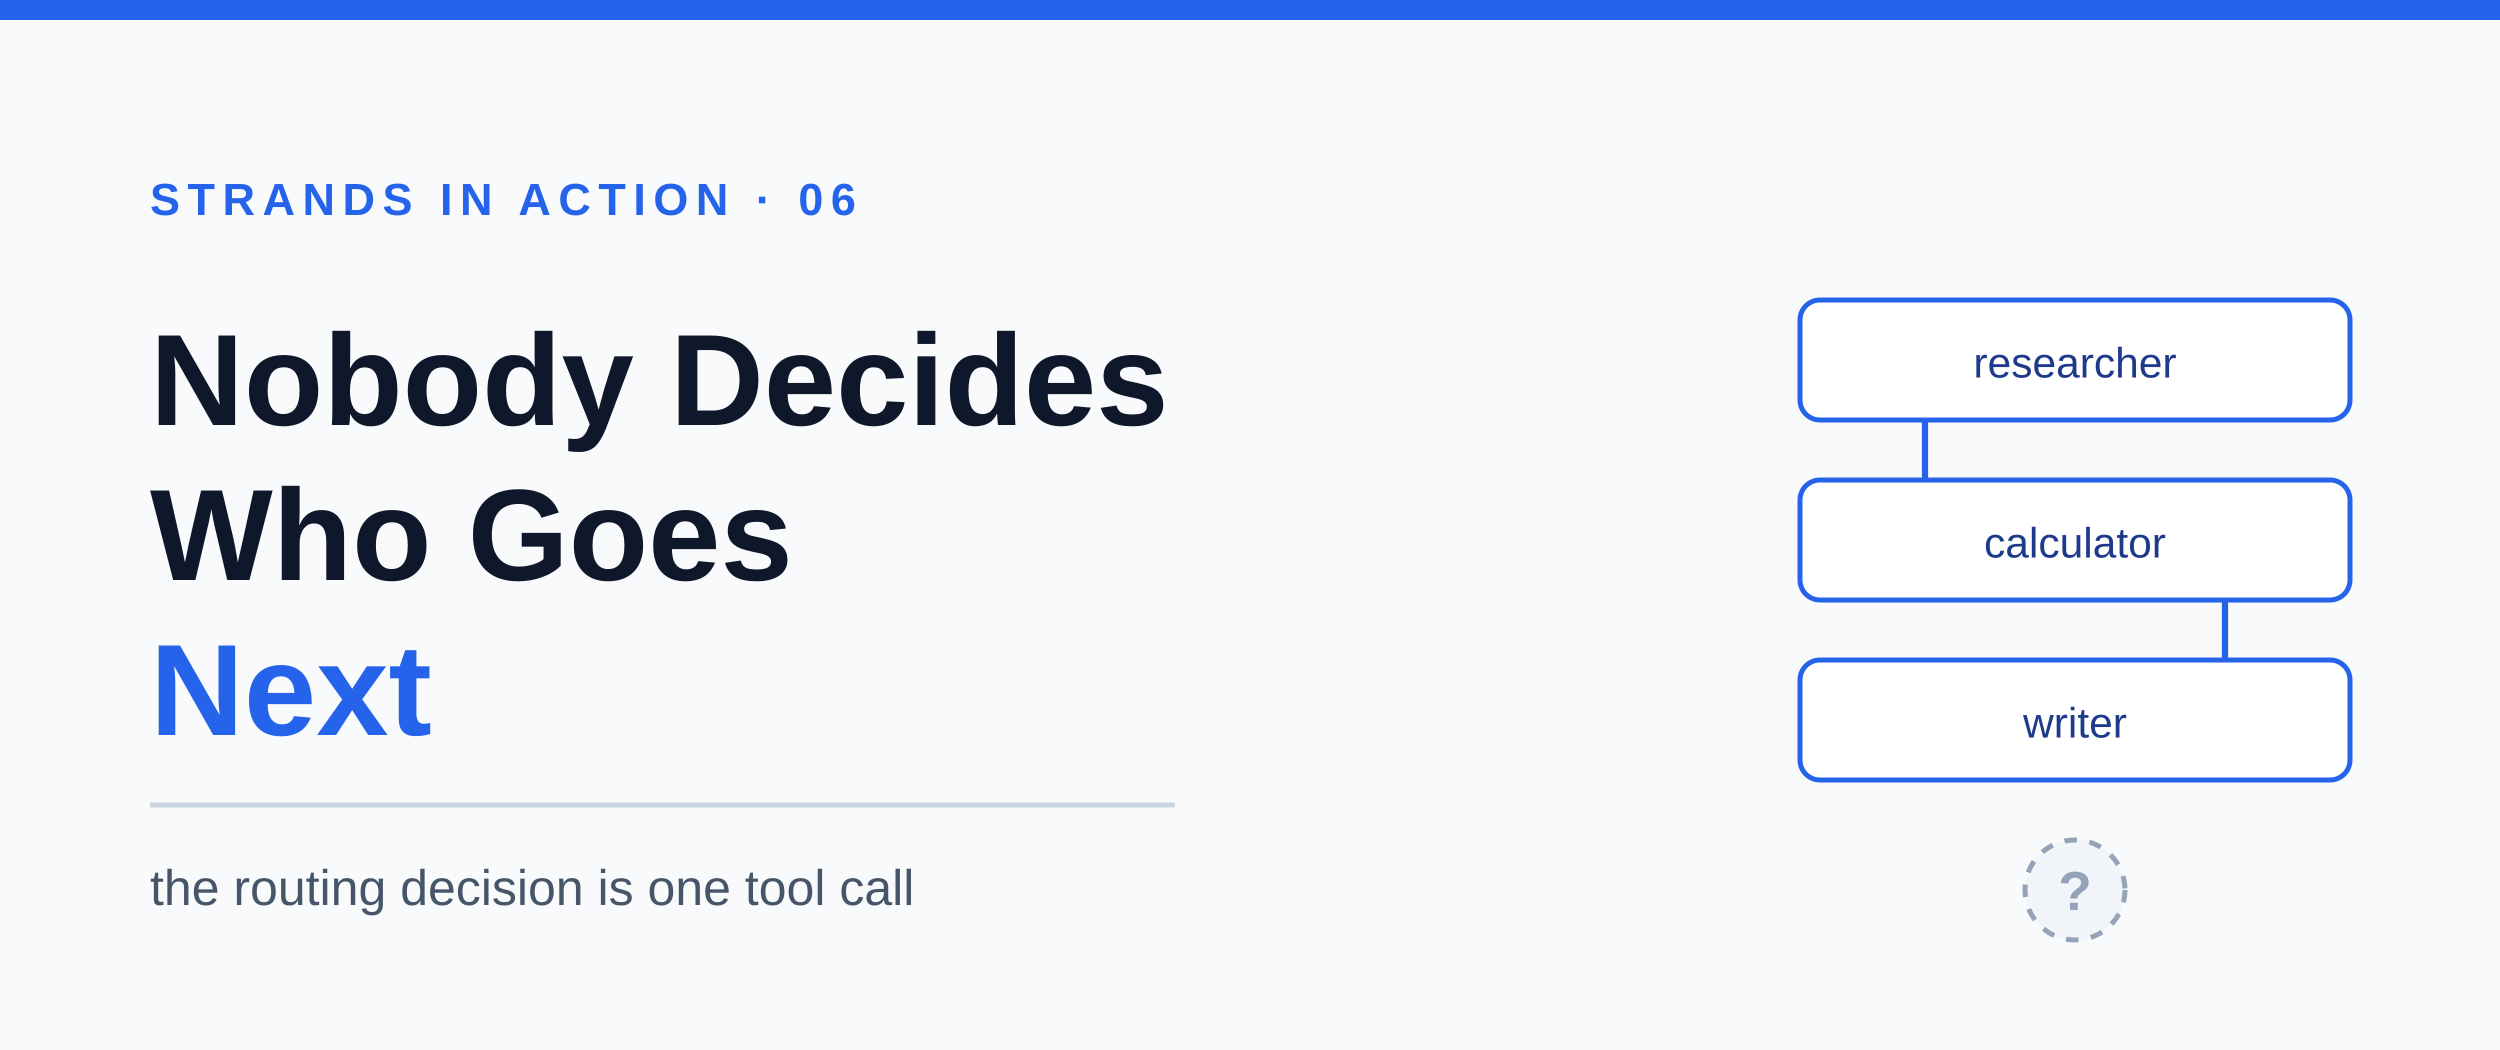
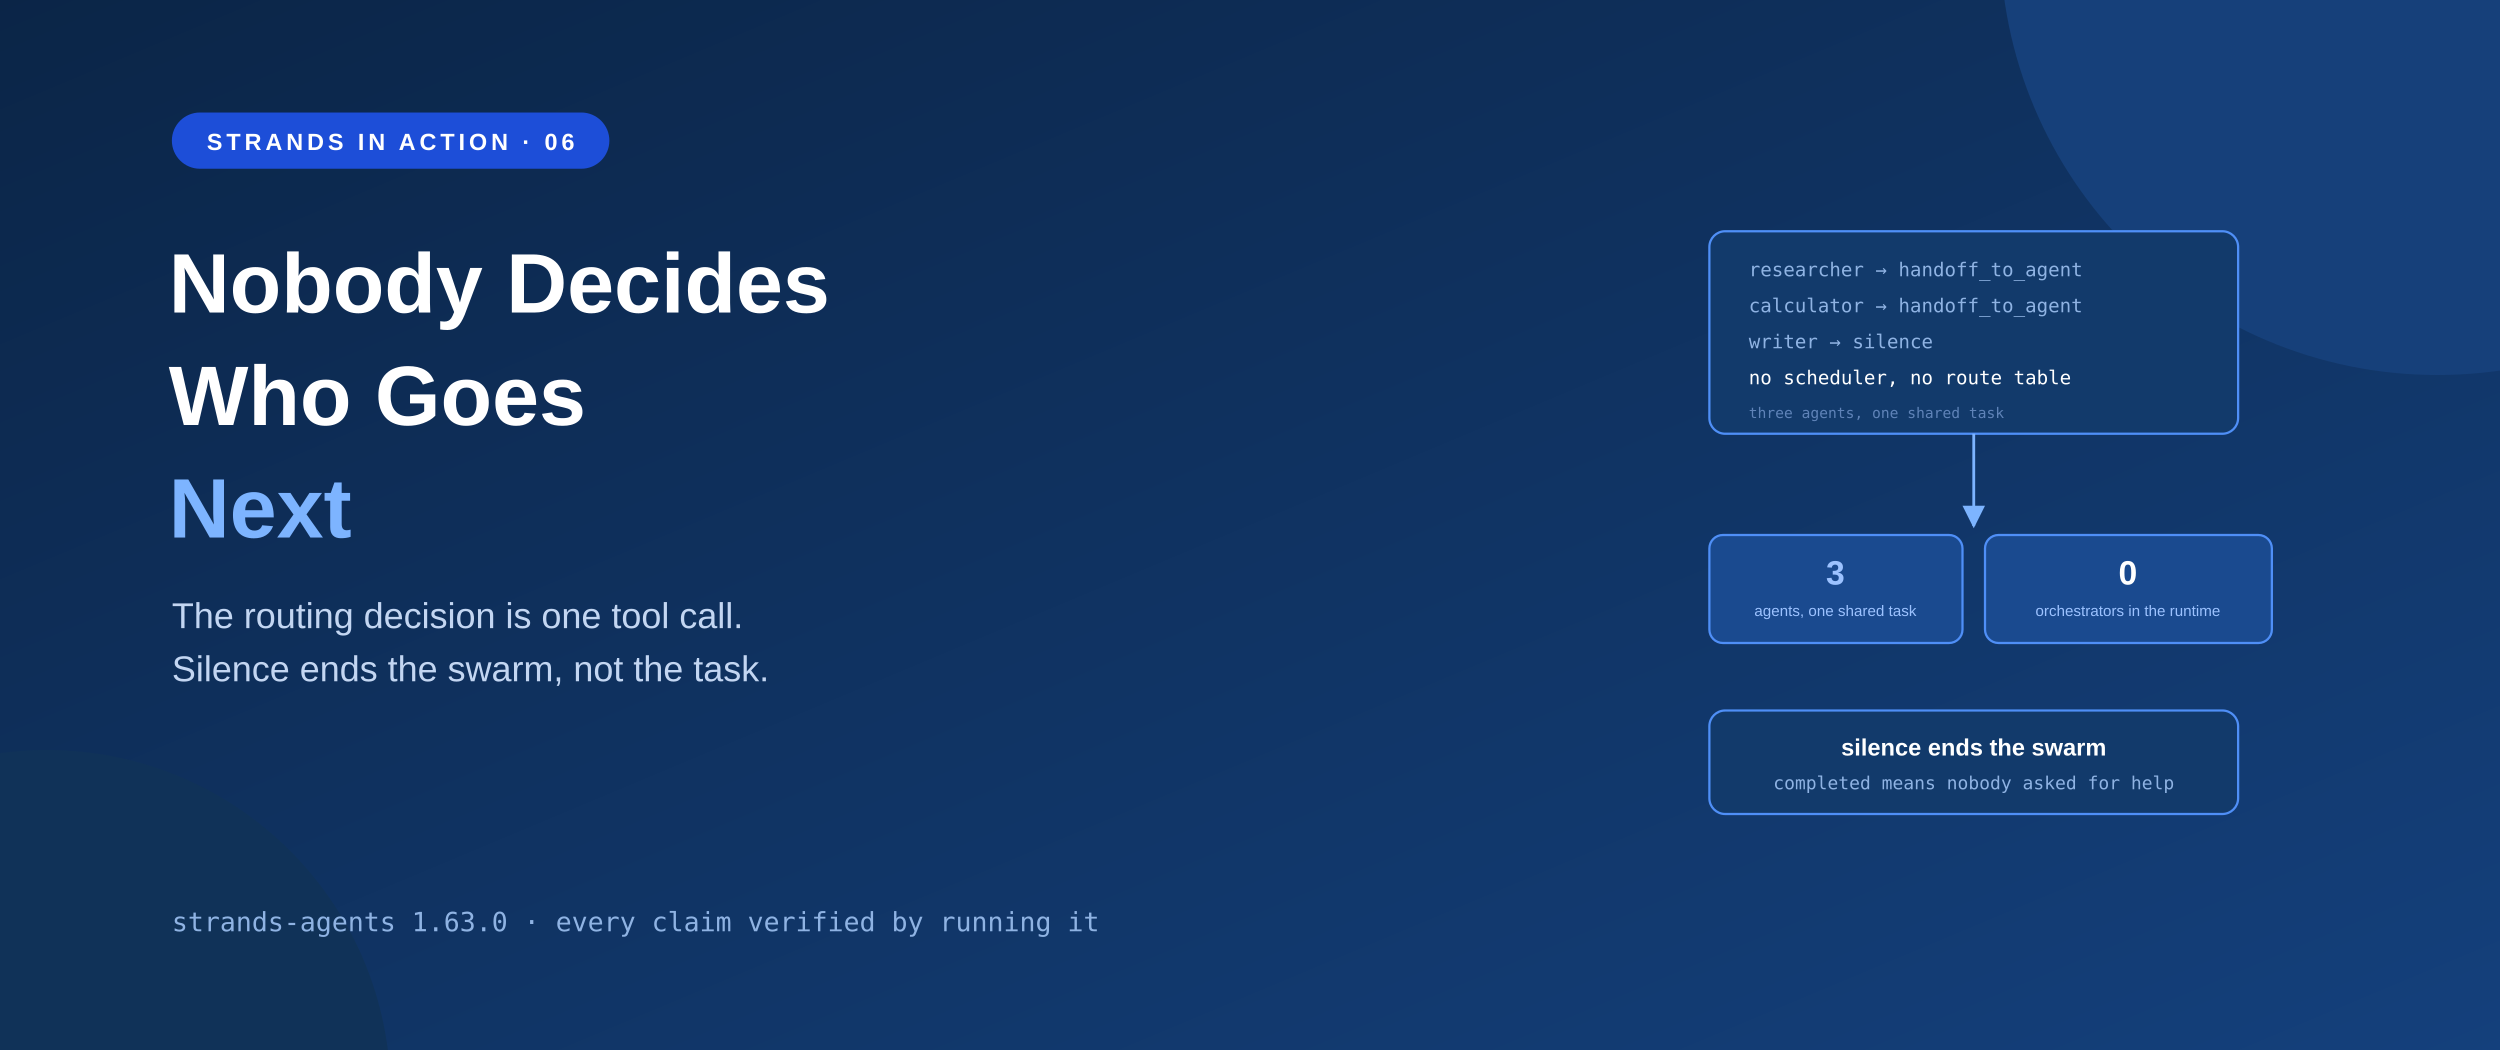
- <svg xmlns="http://www.w3.org/2000/svg" viewBox="0 0 1000 420" font-family="Helvetica Neue, Arial, sans-serif">
-   <rect width="1000" height="420" fill="#f8fafc" />
-   <rect x="0" y="0" width="1000" height="8" fill="#2563eb" />
-   <text x="60" y="86" font-size="18" font-weight="bold" fill="#2563eb" letter-spacing="3">STRANDS IN ACTION · 06</text>
-   <text x="60" y="170" font-size="52" font-weight="bold" fill="#0f172a">Nobody Decides</text>
-   <text x="60" y="232" font-size="52" font-weight="bold" fill="#0f172a">Who Goes</text>
-   <text x="60" y="294" font-size="52" font-weight="bold" fill="#2563eb">Next</text>
-   <line x1="60" y1="322" x2="470" y2="322" stroke="#cbd5e1" stroke-width="2" />
-   <text x="60" y="362" font-size="20" fill="#475569">the routing decision is one tool call</text>
-   <rect x="720" y="120" width="220" height="48" rx="8" fill="#ffffff" stroke="#2563eb" stroke-width="2" />
-   <text x="830" y="151" font-size="17" fill="#1e3a8a" text-anchor="middle">researcher</text>
-   <rect x="720" y="192" width="220" height="48" rx="8" fill="#ffffff" stroke="#2563eb" stroke-width="2" />
-   <text x="830" y="223" font-size="17" fill="#1e3a8a" text-anchor="middle">calculator</text>
-   <rect x="720" y="264" width="220" height="48" rx="8" fill="#ffffff" stroke="#2563eb" stroke-width="2" />
-   <text x="830" y="295" font-size="17" fill="#1e3a8a" text-anchor="middle">writer</text>
-   <line x1="770" y1="168" x2="770" y2="192" stroke="#2563eb" stroke-width="2.5" />
-   <line x1="890" y1="240" x2="890" y2="264" stroke="#2563eb" stroke-width="2.5" />
-   <circle cx="830" cy="356" r="20" fill="#f1f5f9" stroke="#94a3b8" stroke-width="2" stroke-dasharray="5 5" />
-   <text x="830" y="364" font-size="22" font-weight="bold" fill="#94a3b8" text-anchor="middle">?</text>
+ <svg xmlns="http://www.w3.org/2000/svg" viewBox="0 0 1600 672" width="1600" height="672" font-family="-apple-system, 'Helvetica Neue', Arial, sans-serif">
+   <defs>
+     <linearGradient id="bgDark6" x1="0" y1="0" x2="1" y2="1">
+       <stop offset="0" stop-color="#0b2547" />
+       <stop offset="1" stop-color="#14407c" />
+     </linearGradient>
+     <marker id="covArr6" viewBox="0 0 10 10" refX="9" refY="5" markerWidth="8" markerHeight="8" orient="auto-start-reverse">
+       <path d="M0,0 L10,5 L0,10 z" fill="#7db4ff" />
+     </marker>
+   </defs>
+   <rect width="1600" height="672" fill="url(#bgDark6)" />
+   <circle cx="1560" cy="-40" r="280" fill="#16407a" />
+   <circle cx="30" cy="700" r="220" fill="#103258" />
+   <rect x="110" y="72" width="280" height="36" rx="18" fill="#1d4ed8" />
+   <text x="250" y="96" font-size="15" font-weight="700" fill="#ffffff" text-anchor="middle" letter-spacing="2.5">STRANDS IN ACTION · 06</text>
+   <text x="108" y="200" font-size="54" font-weight="800" fill="#ffffff">Nobody Decides</text>
+   <text x="108" y="272" font-size="54" font-weight="800" fill="#ffffff">Who Goes</text>
+   <text x="108" y="344" font-size="54" font-weight="800" fill="#7db4ff">Next</text>
+   <text x="110" y="402" font-size="23" fill="#c3d6f2">The routing decision is one tool call.</text>
+   <text x="110" y="436" font-size="23" fill="#c3d6f2">Silence ends the swarm, not the task.</text>
+   <text x="110" y="596" font-family="ui-monospace, Menlo, monospace" font-size="17" fill="#8fb3e3">strands-agents 1.63.0 · every claim verified by running it</text>
+   <g transform="translate(410, 40) scale(0.72)">
+     <rect x="950" y="150" width="470" height="180" rx="14" fill="#123a6b" stroke="#4f8ff7" stroke-width="2" />
+     <text x="985" y="190" font-family="ui-monospace, Menlo, monospace" font-size="17" fill="#8fb3e3">researcher → handoff_to_agent</text>
+     <text x="985" y="222" font-family="ui-monospace, Menlo, monospace" font-size="17" fill="#8fb3e3">calculator → handoff_to_agent</text>
+     <text x="985" y="254" font-family="ui-monospace, Menlo, monospace" font-size="17" fill="#8fb3e3">writer     → silence</text>
+     <text x="985" y="286" font-family="ui-monospace, Menlo, monospace" font-size="17" fill="#ffffff">no scheduler, no route table</text>
+     <text x="985" y="316" font-size="13" fill="#5f83b8" font-family="ui-monospace, Menlo, monospace">three agents, one shared task</text>
+     <line x1="1185" y1="330" x2="1185" y2="412" stroke="#7db4ff" stroke-width="2.5" marker-end="url(#covArr6)" />
+     <rect x="950" y="420" width="225" height="96" rx="12" fill="#1a4a8f" stroke="#4f8ff7" stroke-width="2" />
+     <text x="1062" y="464" font-size="30" font-weight="700" fill="#9cc2ff" text-anchor="middle">3</text>
+     <text x="1062" y="492" font-size="13.5" fill="#9cc2ff" text-anchor="middle">agents, one shared task</text>
+     <rect x="1195" y="420" width="255" height="96" rx="12" fill="#1a4a8f" stroke="#4f8ff7" stroke-width="2" />
+     <text x="1322" y="464" font-size="30" font-weight="700" fill="#ffffff" text-anchor="middle">0</text>
+     <text x="1322" y="492" font-size="13.5" fill="#9cc2ff" text-anchor="middle">orchestrators in the runtime</text>
+     <rect x="950" y="576" width="470" height="92" rx="14" fill="#123a6b" stroke="#4f8ff7" stroke-width="2" />
+     <text x="1185" y="616" font-size="21" font-weight="600" fill="#ffffff" text-anchor="middle">silence ends the swarm</text>
+     <text x="1185" y="646" font-family="ui-monospace, Menlo, monospace" font-size="16" fill="#8fb3e3" text-anchor="middle">completed means nobody asked for help</text>
+   </g>
</svg>
